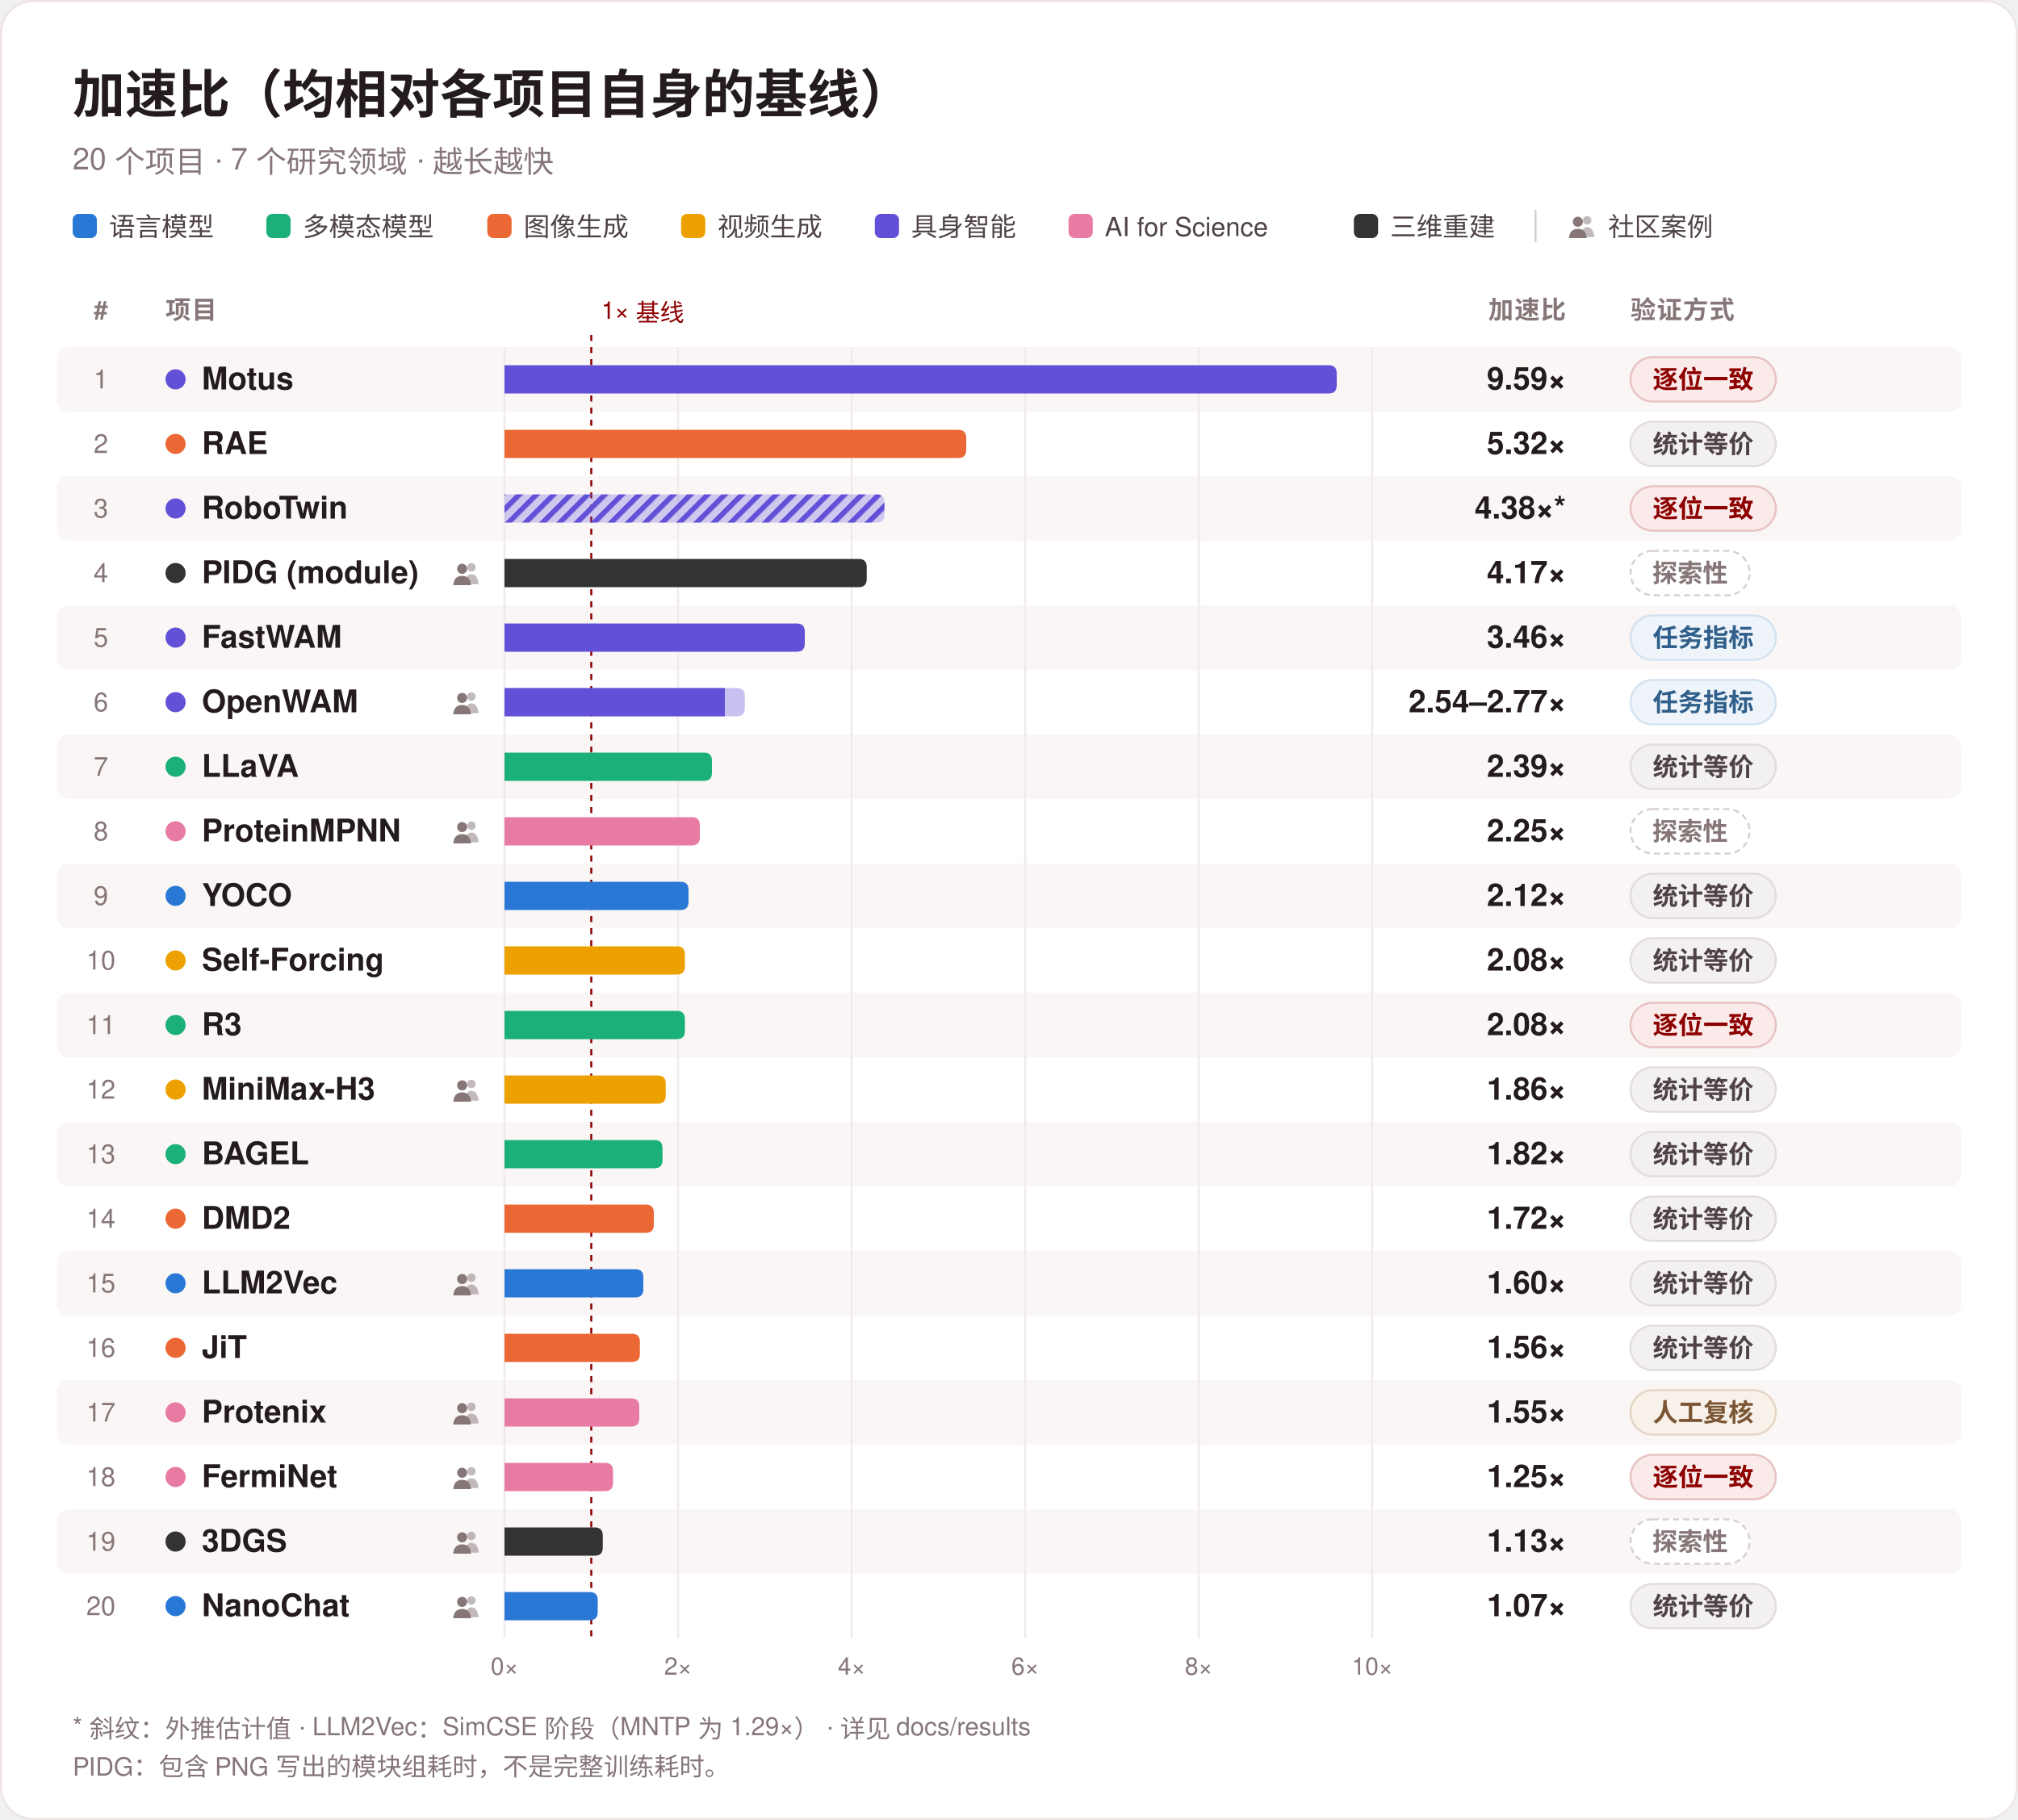
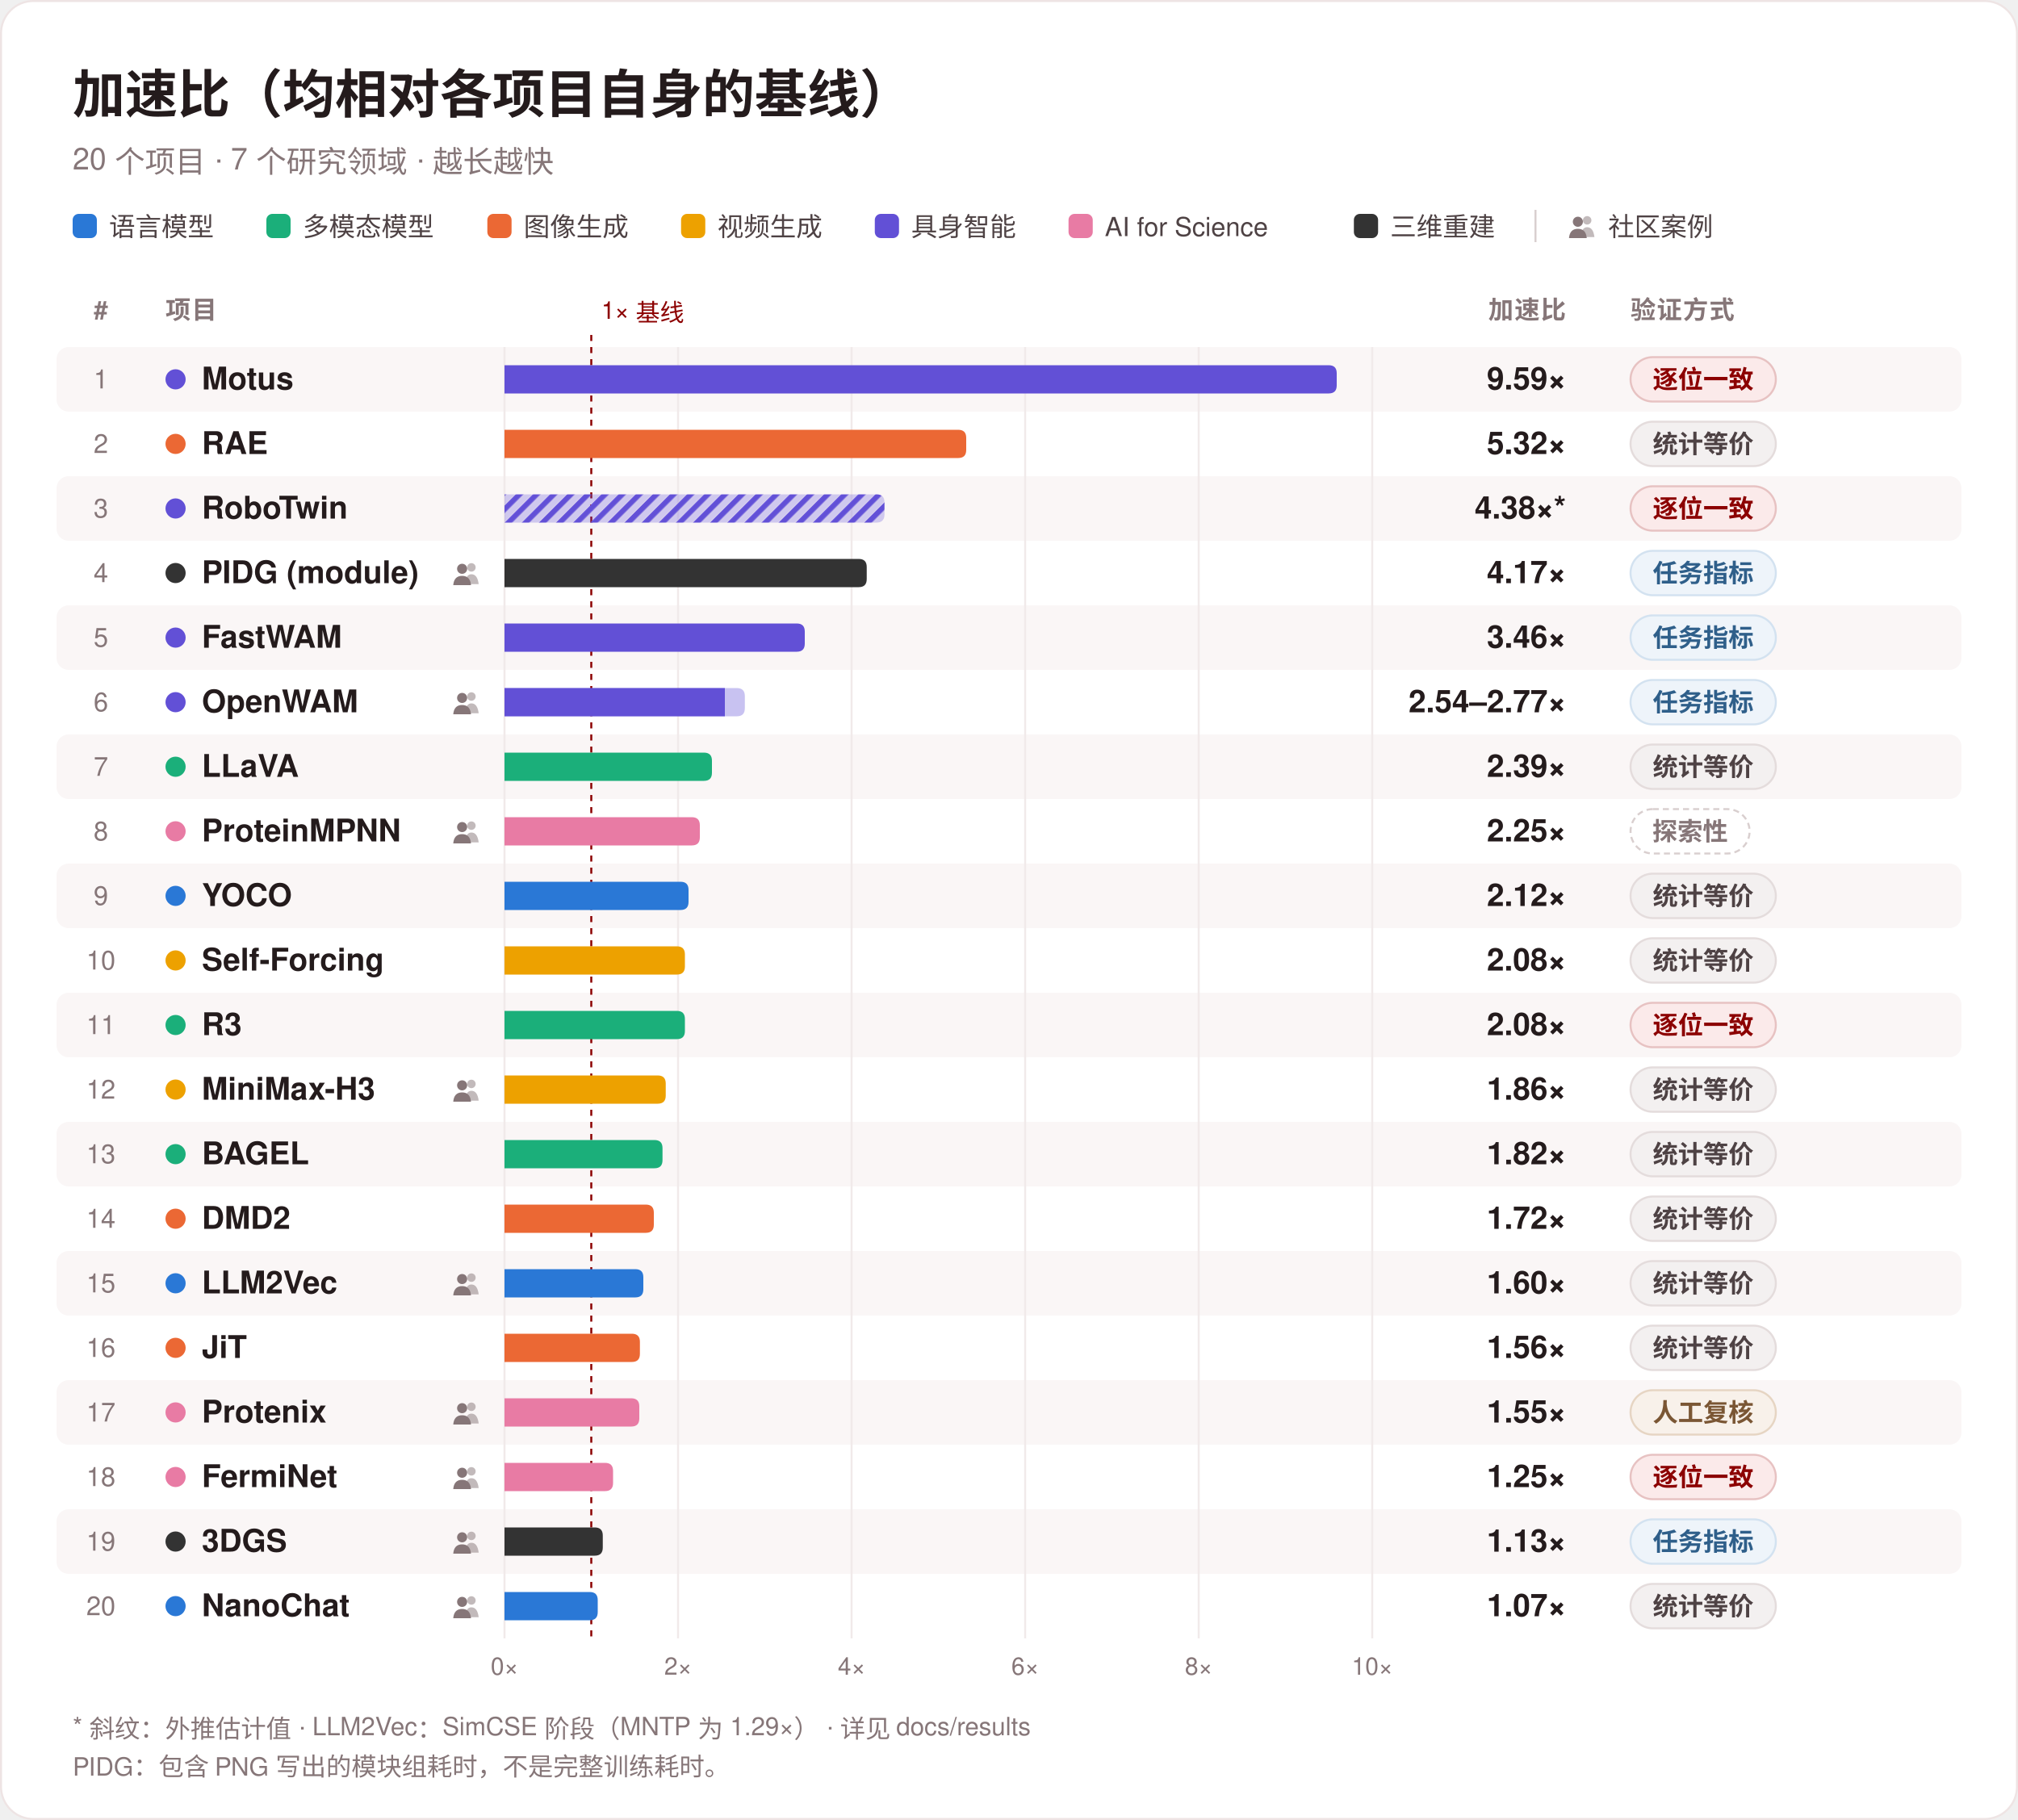
<svg xmlns="http://www.w3.org/2000/svg" width="1000" height="902" viewBox="0 0 1000 902" role="img" aria-labelledby="t d">
  <defs>
    <pattern id="h-llm" width="6" height="6" patternUnits="userSpaceOnUse" patternTransform="rotate(45)">
      <rect width="6" height="6" fill="#2a78d6" fill-opacity=".28" />
      <rect width="2.6" height="6" fill="#2a78d6" />
    </pattern>
    <pattern id="h-mllm" width="6" height="6" patternUnits="userSpaceOnUse" patternTransform="rotate(45)">
      <rect width="6" height="6" fill="#1baf7a" fill-opacity=".28" />
      <rect width="2.6" height="6" fill="#1baf7a" />
    </pattern>
    <pattern id="h-img" width="6" height="6" patternUnits="userSpaceOnUse" patternTransform="rotate(45)">
      <rect width="6" height="6" fill="#eb6834" fill-opacity=".28" />
      <rect width="2.6" height="6" fill="#eb6834" />
    </pattern>
    <pattern id="h-vid" width="6" height="6" patternUnits="userSpaceOnUse" patternTransform="rotate(45)">
      <rect width="6" height="6" fill="#eda100" fill-opacity=".28" />
      <rect width="2.6" height="6" fill="#eda100" />
    </pattern>
    <pattern id="h-emb" width="6" height="6" patternUnits="userSpaceOnUse" patternTransform="rotate(45)">
      <rect width="6" height="6" fill="#6250d6" fill-opacity=".28" />
      <rect width="2.6" height="6" fill="#6250d6" />
    </pattern>
    <pattern id="h-sci" width="6" height="6" patternUnits="userSpaceOnUse" patternTransform="rotate(45)">
      <rect width="6" height="6" fill="#e87ba4" fill-opacity=".28" />
      <rect width="2.6" height="6" fill="#e87ba4" />
    </pattern>
    <pattern id="h-3d" width="6" height="6" patternUnits="userSpaceOnUse" patternTransform="rotate(45)">
      <rect width="6" height="6" fill="#333333" fill-opacity=".28" />
      <rect width="2.6" height="6" fill="#333333" />
    </pattern>
    <style>text{font-family:-apple-system,BlinkMacSystemFont,"Segoe UI","Helvetica Neue",Helvetica,Arial,"PingFang SC","Hiragino Sans GB","Microsoft YaHei","Noto Sans CJK SC",sans-serif}.title{font-size:26px;font-weight:700;fill:#241B1C}.sub{font-size:15px;fill:#867678}.col{font-size:12.5px;font-weight:600;fill:#867678;letter-spacing:.04em}.rank{font-size:13px;fill:#867678;font-variant-numeric:tabular-nums}.name{font-size:15.5px;font-weight:600;fill:#241B1C}.dom{font-size:13px;fill:#867678}.val{font-size:15.5px;font-weight:700;fill:#241B1C;font-variant-numeric:tabular-nums}.chip{font-size:12.5px;font-weight:600}.leg{font-size:13px;fill:#4E4244}.tick{font-size:12px;fill:#867678;font-variant-numeric:tabular-nums}.foot{font-size:12.5px;fill:#867678}.big{font-size:26px;font-weight:800;fill:#241B1C;font-variant-numeric:tabular-nums}.tl{font-size:13px;fill:#4E4244;font-variant-numeric:tabular-nums}.tlb{font-size:13px;font-weight:700;fill:#241B1C;font-variant-numeric:tabular-nums}.q{font-size:13px;fill:#4E4244}</style>
  </defs>
  <rect x="0.5" y="0.5" width="999" height="901" rx="16" fill="#FFFFFF" stroke="#EEE4E4" />
  <text x="36" y="56" class="title">加速比（均相对各项目自身的基线）</text>
  <text x="36" y="84" class="sub">20 个项目 · 7 个研究领域 · 越长越快</text>
  <rect x="36" y="106" width="12" height="12" rx="3" fill="#2a78d6" />
  <text x="54" y="117" class="leg">语言模型</text>
  <rect x="132.0" y="106" width="12" height="12" rx="3" fill="#1baf7a" />
  <text x="150.0" y="117" class="leg">多模态模型</text>
  <rect x="241.5" y="106" width="12" height="12" rx="3" fill="#eb6834" />
  <text x="259.5" y="117" class="leg">图像生成</text>
  <rect x="337.5" y="106" width="12" height="12" rx="3" fill="#eda100" />
  <text x="355.5" y="117" class="leg">视频生成</text>
  <rect x="433.5" y="106" width="12" height="12" rx="3" fill="#6250d6" />
  <text x="451.5" y="117" class="leg">具身智能</text>
  <rect x="529.5" y="106" width="12" height="12" rx="3" fill="#e87ba4" />
  <text x="547.5" y="117" class="leg">AI for Science</text>
  <rect x="670.9" y="106" width="12" height="12" rx="3" fill="#333333" />
  <text x="688.9" y="117" class="leg">三维重建</text>
  <line x1="760.9" y1="104" x2="760.9" y2="120" stroke="#D9CFCF" stroke-width="1" />
  <g fill="#867678">
    <g fill-opacity=".5">
      <circle cx="786.5" cy="109.2" r="2.1" />
      <path d="M783.3 117.5Q783.7 112.6 786.5 112.6Q789.5 112.6 790.1 117.5Z" />
    </g>
    <circle cx="781.9" cy="109.9" r="2.5" />
    <path d="M777.5 118.0Q777.9 113.4 781.9 113.4Q785.9 113.4 786.3 118.0Z" />
  </g>
  <text x="796.9" y="117" class="leg">社区案例</text>
  <text x="50" y="158" class="col" text-anchor="middle">#</text>
  <text x="82" y="158" class="col">项目</text>
  <text x="776" y="158" class="col" text-anchor="end">加速比</text>
  <text x="808" y="158" class="col">验证方式</text>
  <rect x="28" y="172" width="944" height="32" rx="6" fill="#FAF6F6" />
  <rect x="28" y="236" width="944" height="32" rx="6" fill="#FAF6F6" />
  <rect x="28" y="300" width="944" height="32" rx="6" fill="#FAF6F6" />
  <rect x="28" y="364" width="944" height="32" rx="6" fill="#FAF6F6" />
  <rect x="28" y="428" width="944" height="32" rx="6" fill="#FAF6F6" />
  <rect x="28" y="492" width="944" height="32" rx="6" fill="#FAF6F6" />
  <rect x="28" y="556" width="944" height="32" rx="6" fill="#FAF6F6" />
  <rect x="28" y="620" width="944" height="32" rx="6" fill="#FAF6F6" />
  <rect x="28" y="684" width="944" height="32" rx="6" fill="#FAF6F6" />
  <rect x="28" y="748" width="944" height="32" rx="6" fill="#FAF6F6" />
  <line x1="250.0" y1="172" x2="250.0" y2="812" stroke="#F1EAEA" stroke-width="1" />
  <text x="250.0" y="830" class="tick" text-anchor="middle">0×</text>
  <line x1="336.0" y1="172" x2="336.0" y2="812" stroke="#F1EAEA" stroke-width="1" />
  <text x="336.0" y="830" class="tick" text-anchor="middle">2×</text>
  <line x1="422.0" y1="172" x2="422.0" y2="812" stroke="#F1EAEA" stroke-width="1" />
  <text x="422.0" y="830" class="tick" text-anchor="middle">4×</text>
  <line x1="508.0" y1="172" x2="508.0" y2="812" stroke="#F1EAEA" stroke-width="1" />
  <text x="508.0" y="830" class="tick" text-anchor="middle">6×</text>
  <line x1="594.0" y1="172" x2="594.0" y2="812" stroke="#F1EAEA" stroke-width="1" />
  <text x="594.0" y="830" class="tick" text-anchor="middle">8×</text>
  <line x1="680.0" y1="172" x2="680.0" y2="812" stroke="#F1EAEA" stroke-width="1" />
  <text x="680.0" y="830" class="tick" text-anchor="middle">10×</text>
  <line x1="293.0" y1="166" x2="293.0" y2="812" stroke="#8C0000" stroke-width="1" stroke-dasharray="3 3" />
  <text x="298.0" y="158" class="tick" fill="#8C0000" style="fill:#8C0000">1× 基线</text>
  <text x="50" y="192.5" class="rank" text-anchor="middle">1</text>
  <circle cx="87" cy="188.0" r="5" fill="#6250d6" />
  <text x="100" y="193.0" class="name">Motus</text>
  <path d="M250.0 181.0H658.4Q662.4 181.0 662.4 185.0V191.0Q662.4 195.0 658.4 195.0H250.0Z" fill="#6250d6" />
  <text x="776" y="193.0" class="val" text-anchor="end">9.59×</text>
  <rect x="808" y="177.0" width="72" height="22" rx="11" fill="#FBEAEA" stroke="#E7C2C2" />
  <text x="844.0" y="192.5" class="chip" text-anchor="middle" style="fill:#8C0000">逐位一致</text>
  <text x="50" y="224.5" class="rank" text-anchor="middle">2</text>
  <circle cx="87" cy="220.0" r="5" fill="#eb6834" />
  <text x="100" y="225.0" class="name">RAE</text>
  <path d="M250.0 213.0H474.8Q478.8 213.0 478.8 217.0V223.0Q478.8 227.0 474.8 227.0H250.0Z" fill="#eb6834" />
  <text x="776" y="225.0" class="val" text-anchor="end">5.32×</text>
  <rect x="808" y="209.0" width="72" height="22" rx="11" fill="#F3F0F0" stroke="#E4DCDC" />
  <text x="844.0" y="224.5" class="chip" text-anchor="middle" style="fill:#4E4244">统计等价</text>
  <text x="50" y="256.5" class="rank" text-anchor="middle">3</text>
  <circle cx="87" cy="252.0" r="5" fill="#6250d6" />
  <text x="100" y="257.0" class="name">RoboTwin</text>
  <path d="M250.0 245.0H434.3Q438.3 245.0 438.3 249.0V255.0Q438.3 259.0 434.3 259.0H250.0Z" fill="url(#h-emb)" />
  <text x="776" y="257.0" class="val" text-anchor="end">4.38×*</text>
  <rect x="808" y="241.0" width="72" height="22" rx="11" fill="#FBEAEA" stroke="#E7C2C2" />
  <text x="844.0" y="256.5" class="chip" text-anchor="middle" style="fill:#8C0000">逐位一致</text>
  <text x="50" y="288.5" class="rank" text-anchor="middle">4</text>
  <circle cx="87" cy="284.0" r="5" fill="#333333" />
  <text x="100" y="289.0" class="name">PIDG (module)</text>
  <g fill="#867678">
    <g fill-opacity=".5">
      <circle cx="233.6" cy="281.2" r="2.1" />
      <path d="M230.4 289.5Q230.8 284.6 233.6 284.6Q236.6 284.6 237.2 289.5Z" />
    </g>
    <circle cx="229.0" cy="281.9" r="2.5" />
    <path d="M224.6 290.0Q225.0 285.4 229.0 285.4Q233.0 285.4 233.4 290.0Z" />
  </g>
  <path d="M250.0 277.0H425.5Q429.5 277.0 429.5 281.0V287.0Q429.5 291.0 425.5 291.0H250.0Z" fill="#333333" />
  <text x="776" y="289.0" class="val" text-anchor="end">4.17×</text>
-   <rect x="808" y="273.0" width="59" height="22" rx="11" fill="#FFFFFF" stroke="#D9CFCF" stroke-dasharray="3 2" />
-   <text x="837.5" y="288.5" class="chip" text-anchor="middle" style="fill:#867678">探索性</text>
+   <rect x="808" y="273.0" width="72" height="22" rx="11" fill="#EEF4FA" stroke="#D3E2F0" />
+   <text x="844.0" y="288.5" class="chip" text-anchor="middle" style="fill:#2F5F8A">任务指标</text>
  <text x="50" y="320.5" class="rank" text-anchor="middle">5</text>
  <circle cx="87" cy="316.0" r="5" fill="#6250d6" />
  <text x="100" y="321.0" class="name">FastWAM</text>
  <path d="M250.0 309.0H394.8Q398.8 309.0 398.8 313.0V319.0Q398.8 323.0 394.8 323.0H250.0Z" fill="#6250d6" />
  <text x="776" y="321.0" class="val" text-anchor="end">3.46×</text>
  <rect x="808" y="305.0" width="72" height="22" rx="11" fill="#EEF4FA" stroke="#D3E2F0" />
  <text x="844.0" y="320.5" class="chip" text-anchor="middle" style="fill:#2F5F8A">任务指标</text>
  <text x="50" y="352.5" class="rank" text-anchor="middle">6</text>
  <circle cx="87" cy="348.0" r="5" fill="#6250d6" />
  <text x="100" y="353.0" class="name">OpenWAM</text>
  <g fill="#867678">
    <g fill-opacity=".5">
      <circle cx="233.6" cy="345.2" r="2.1" />
      <path d="M230.4 353.5Q230.8 348.6 233.6 348.6Q236.6 348.6 237.2 353.5Z" />
    </g>
    <circle cx="229.0" cy="345.9" r="2.5" />
    <path d="M224.6 354.0Q225.0 349.4 229.0 349.4Q233.0 349.4 233.4 354.0Z" />
  </g>
  <path d="M250.0 341.0H365.1Q369.1 341.0 369.1 345.0V351.0Q369.1 355.0 365.1 355.0H250.0Z" fill="#6250d6" fill-opacity=".35" />
  <path d="M250.0 341.0H359.2Q359.2 341.0 359.2 341.0V355.0Q359.2 355.0 359.2 355.0H250.0Z" fill="#6250d6" />
  <text x="776" y="353.0" class="val" text-anchor="end">2.54–2.77×</text>
  <rect x="808" y="337.0" width="72" height="22" rx="11" fill="#EEF4FA" stroke="#D3E2F0" />
  <text x="844.0" y="352.5" class="chip" text-anchor="middle" style="fill:#2F5F8A">任务指标</text>
  <text x="50" y="384.5" class="rank" text-anchor="middle">7</text>
  <circle cx="87" cy="380.0" r="5" fill="#1baf7a" />
  <text x="100" y="385.0" class="name">LLaVA</text>
  <path d="M250.0 373.0H348.8Q352.8 373.0 352.8 377.0V383.0Q352.8 387.0 348.8 387.0H250.0Z" fill="#1baf7a" />
  <text x="776" y="385.0" class="val" text-anchor="end">2.39×</text>
  <rect x="808" y="369.0" width="72" height="22" rx="11" fill="#F3F0F0" stroke="#E4DCDC" />
  <text x="844.0" y="384.5" class="chip" text-anchor="middle" style="fill:#4E4244">统计等价</text>
  <text x="50" y="416.5" class="rank" text-anchor="middle">8</text>
  <circle cx="87" cy="412.0" r="5" fill="#e87ba4" />
  <text x="100" y="417.0" class="name">ProteinMPNN</text>
  <g fill="#867678">
    <g fill-opacity=".5">
      <circle cx="233.6" cy="409.2" r="2.1" />
      <path d="M230.4 417.5Q230.8 412.6 233.6 412.6Q236.6 412.6 237.2 417.5Z" />
    </g>
    <circle cx="229.0" cy="409.9" r="2.5" />
    <path d="M224.6 418.0Q225.0 413.4 229.0 413.4Q233.0 413.4 233.4 418.0Z" />
  </g>
  <path d="M250.0 405.0H342.8Q346.8 405.0 346.8 409.0V415.0Q346.8 419.0 342.8 419.0H250.0Z" fill="#e87ba4" />
  <text x="776" y="417.0" class="val" text-anchor="end">2.25×</text>
  <rect x="808" y="401.0" width="59" height="22" rx="11" fill="#FFFFFF" stroke="#D9CFCF" stroke-dasharray="3 2" />
  <text x="837.5" y="416.5" class="chip" text-anchor="middle" style="fill:#867678">探索性</text>
  <text x="50" y="448.5" class="rank" text-anchor="middle">9</text>
  <circle cx="87" cy="444.0" r="5" fill="#2a78d6" />
  <text x="100" y="449.0" class="name">YOCO</text>
  <path d="M250.0 437.0H337.2Q341.2 437.0 341.2 441.0V447.0Q341.2 451.0 337.2 451.0H250.0Z" fill="#2a78d6" />
  <text x="776" y="449.0" class="val" text-anchor="end">2.12×</text>
  <rect x="808" y="433.0" width="72" height="22" rx="11" fill="#F3F0F0" stroke="#E4DCDC" />
  <text x="844.0" y="448.5" class="chip" text-anchor="middle" style="fill:#4E4244">统计等价</text>
  <text x="50" y="480.5" class="rank" text-anchor="middle">10</text>
  <circle cx="87" cy="476.0" r="5" fill="#eda100" />
  <text x="100" y="481.0" class="name">Self-Forcing</text>
  <path d="M250.0 469.0H335.4Q339.4 469.0 339.4 473.0V479.0Q339.4 483.0 335.4 483.0H250.0Z" fill="#eda100" />
  <text x="776" y="481.0" class="val" text-anchor="end">2.08×</text>
  <rect x="808" y="465.0" width="72" height="22" rx="11" fill="#F3F0F0" stroke="#E4DCDC" />
  <text x="844.0" y="480.5" class="chip" text-anchor="middle" style="fill:#4E4244">统计等价</text>
  <text x="50" y="512.5" class="rank" text-anchor="middle">11</text>
  <circle cx="87" cy="508.0" r="5" fill="#1baf7a" />
  <text x="100" y="513.0" class="name">R3</text>
  <path d="M250.0 501.0H335.4Q339.4 501.0 339.4 505.0V511.0Q339.4 515.0 335.4 515.0H250.0Z" fill="#1baf7a" />
  <text x="776" y="513.0" class="val" text-anchor="end">2.08×</text>
  <rect x="808" y="497.0" width="72" height="22" rx="11" fill="#FBEAEA" stroke="#E7C2C2" />
  <text x="844.0" y="512.5" class="chip" text-anchor="middle" style="fill:#8C0000">逐位一致</text>
  <text x="50" y="544.5" class="rank" text-anchor="middle">12</text>
  <circle cx="87" cy="540.0" r="5" fill="#eda100" />
  <text x="100" y="545.0" class="name">MiniMax-H3</text>
  <g fill="#867678">
    <g fill-opacity=".5">
      <circle cx="233.6" cy="537.2" r="2.1" />
      <path d="M230.4 545.5Q230.8 540.6 233.6 540.6Q236.6 540.6 237.2 545.5Z" />
    </g>
    <circle cx="229.0" cy="537.9" r="2.5" />
    <path d="M224.6 546.0Q225.0 541.4 229.0 541.4Q233.0 541.4 233.4 546.0Z" />
  </g>
  <path d="M250.0 533.0H325.9Q329.9 533.0 329.9 537.0V543.0Q329.9 547.0 325.9 547.0H250.0Z" fill="#eda100" />
  <text x="776" y="545.0" class="val" text-anchor="end">1.86×</text>
  <rect x="808" y="529.0" width="72" height="22" rx="11" fill="#F3F0F0" stroke="#E4DCDC" />
  <text x="844.0" y="544.5" class="chip" text-anchor="middle" style="fill:#4E4244">统计等价</text>
  <text x="50" y="576.5" class="rank" text-anchor="middle">13</text>
  <circle cx="87" cy="572.0" r="5" fill="#1baf7a" />
  <text x="100" y="577.0" class="name">BAGEL</text>
  <path d="M250.0 565.0H324.3Q328.3 565.0 328.3 569.0V575.0Q328.3 579.0 324.3 579.0H250.0Z" fill="#1baf7a" />
  <text x="776" y="577.0" class="val" text-anchor="end">1.82×</text>
  <rect x="808" y="561.0" width="72" height="22" rx="11" fill="#F3F0F0" stroke="#E4DCDC" />
  <text x="844.0" y="576.5" class="chip" text-anchor="middle" style="fill:#4E4244">统计等价</text>
  <text x="50" y="608.5" class="rank" text-anchor="middle">14</text>
  <circle cx="87" cy="604.0" r="5" fill="#eb6834" />
  <text x="100" y="609.0" class="name">DMD2</text>
  <path d="M250.0 597.0H320.0Q324.0 597.0 324.0 601.0V607.0Q324.0 611.0 320.0 611.0H250.0Z" fill="#eb6834" />
  <text x="776" y="609.0" class="val" text-anchor="end">1.72×</text>
  <rect x="808" y="593.0" width="72" height="22" rx="11" fill="#F3F0F0" stroke="#E4DCDC" />
  <text x="844.0" y="608.5" class="chip" text-anchor="middle" style="fill:#4E4244">统计等价</text>
  <text x="50" y="640.5" class="rank" text-anchor="middle">15</text>
  <circle cx="87" cy="636.0" r="5" fill="#2a78d6" />
  <text x="100" y="641.0" class="name">LLM2Vec</text>
  <g fill="#867678">
    <g fill-opacity=".5">
      <circle cx="233.6" cy="633.2" r="2.1" />
      <path d="M230.4 641.5Q230.8 636.6 233.6 636.6Q236.6 636.6 237.2 641.5Z" />
    </g>
    <circle cx="229.0" cy="633.9" r="2.5" />
    <path d="M224.6 642.0Q225.0 637.4 229.0 637.4Q233.0 637.4 233.4 642.0Z" />
  </g>
  <path d="M250.0 629.0H314.8Q318.8 629.0 318.8 633.0V639.0Q318.8 643.0 314.8 643.0H250.0Z" fill="#2a78d6" />
  <text x="776" y="641.0" class="val" text-anchor="end">1.60×</text>
  <rect x="808" y="625.0" width="72" height="22" rx="11" fill="#F3F0F0" stroke="#E4DCDC" />
  <text x="844.0" y="640.5" class="chip" text-anchor="middle" style="fill:#4E4244">统计等价</text>
  <text x="50" y="672.5" class="rank" text-anchor="middle">16</text>
  <circle cx="87" cy="668.0" r="5" fill="#eb6834" />
  <text x="100" y="673.0" class="name">JiT</text>
  <path d="M250.0 661.0H313.1Q317.1 661.0 317.1 665.0V671.0Q317.1 675.0 313.1 675.0H250.0Z" fill="#eb6834" />
  <text x="776" y="673.0" class="val" text-anchor="end">1.56×</text>
  <rect x="808" y="657.0" width="72" height="22" rx="11" fill="#F3F0F0" stroke="#E4DCDC" />
  <text x="844.0" y="672.5" class="chip" text-anchor="middle" style="fill:#4E4244">统计等价</text>
  <text x="50" y="704.5" class="rank" text-anchor="middle">17</text>
  <circle cx="87" cy="700.0" r="5" fill="#e87ba4" />
  <text x="100" y="705.0" class="name">Protenix</text>
  <g fill="#867678">
    <g fill-opacity=".5">
      <circle cx="233.6" cy="697.2" r="2.1" />
      <path d="M230.4 705.5Q230.8 700.6 233.6 700.6Q236.6 700.6 237.2 705.5Z" />
    </g>
    <circle cx="229.0" cy="697.9" r="2.5" />
    <path d="M224.6 706.0Q225.0 701.4 229.0 701.4Q233.0 701.4 233.4 706.0Z" />
  </g>
  <path d="M250.0 693.0H312.8Q316.8 693.0 316.8 697.0V703.0Q316.8 707.0 312.8 707.0H250.0Z" fill="#e87ba4" />
  <text x="776" y="705.0" class="val" text-anchor="end">1.55×</text>
  <rect x="808" y="689.0" width="72" height="22" rx="11" fill="#F8F1EA" stroke="#E6D5C3" />
  <text x="844.0" y="704.5" class="chip" text-anchor="middle" style="fill:#7A5634">人工复核</text>
  <text x="50" y="736.5" class="rank" text-anchor="middle">18</text>
  <circle cx="87" cy="732.0" r="5" fill="#e87ba4" />
  <text x="100" y="737.0" class="name">FermiNet</text>
  <g fill="#867678">
    <g fill-opacity=".5">
      <circle cx="233.6" cy="729.2" r="2.1" />
      <path d="M230.4 737.5Q230.8 732.6 233.6 732.6Q236.6 732.6 237.2 737.5Z" />
    </g>
    <circle cx="229.0" cy="729.9" r="2.5" />
    <path d="M224.6 738.0Q225.0 733.4 229.0 733.4Q233.0 733.4 233.4 738.0Z" />
  </g>
  <path d="M250.0 725.0H299.8Q303.8 725.0 303.8 729.0V735.0Q303.8 739.0 299.8 739.0H250.0Z" fill="#e87ba4" />
  <text x="776" y="737.0" class="val" text-anchor="end">1.25×</text>
  <rect x="808" y="721.0" width="72" height="22" rx="11" fill="#FBEAEA" stroke="#E7C2C2" />
  <text x="844.0" y="736.5" class="chip" text-anchor="middle" style="fill:#8C0000">逐位一致</text>
  <text x="50" y="768.5" class="rank" text-anchor="middle">19</text>
  <circle cx="87" cy="764.0" r="5" fill="#333333" />
  <text x="100" y="769.0" class="name">3DGS</text>
  <g fill="#867678">
    <g fill-opacity=".5">
      <circle cx="233.6" cy="761.2" r="2.1" />
      <path d="M230.4 769.5Q230.8 764.6 233.6 764.6Q236.6 764.6 237.2 769.5Z" />
    </g>
    <circle cx="229.0" cy="761.9" r="2.5" />
    <path d="M224.6 770.0Q225.0 765.4 229.0 765.4Q233.0 765.4 233.4 770.0Z" />
  </g>
  <path d="M250.0 757.0H294.7Q298.7 757.0 298.7 761.0V767.0Q298.7 771.0 294.7 771.0H250.0Z" fill="#333333" />
  <text x="776" y="769.0" class="val" text-anchor="end">1.13×</text>
-   <rect x="808" y="753.0" width="59" height="22" rx="11" fill="#FFFFFF" stroke="#D9CFCF" stroke-dasharray="3 2" />
-   <text x="837.5" y="768.5" class="chip" text-anchor="middle" style="fill:#867678">探索性</text>
+   <rect x="808" y="753.0" width="72" height="22" rx="11" fill="#EEF4FA" stroke="#D3E2F0" />
+   <text x="844.0" y="768.5" class="chip" text-anchor="middle" style="fill:#2F5F8A">任务指标</text>
  <text x="50" y="800.5" class="rank" text-anchor="middle">20</text>
  <circle cx="87" cy="796.0" r="5" fill="#2a78d6" />
  <text x="100" y="801.0" class="name">NanoChat</text>
  <g fill="#867678">
    <g fill-opacity=".5">
      <circle cx="233.6" cy="793.2" r="2.1" />
      <path d="M230.4 801.5Q230.8 796.6 233.6 796.6Q236.6 796.6 237.2 801.5Z" />
    </g>
    <circle cx="229.0" cy="793.9" r="2.5" />
    <path d="M224.6 802.0Q225.0 797.4 229.0 797.4Q233.0 797.4 233.4 802.0Z" />
  </g>
  <path d="M250.0 789.0H292.2Q296.2 789.0 296.2 793.0V799.0Q296.2 803.0 292.2 803.0H250.0Z" fill="#2a78d6" />
  <text x="776" y="801.0" class="val" text-anchor="end">1.07×</text>
  <rect x="808" y="785.0" width="72" height="22" rx="11" fill="#F3F0F0" stroke="#E4DCDC" />
  <text x="844.0" y="800.5" class="chip" text-anchor="middle" style="fill:#4E4244">统计等价</text>
  <text x="36" y="860" class="foot">* 斜纹：外推估计值 · LLM2Vec：SimCSE 阶段（MNTP 为 1.29×） · 详见 docs/results</text>
  <text x="36" y="880" class="foot">PIDG：包含 PNG 写出的模块组耗时，不是完整训练耗时。</text>
</svg>
